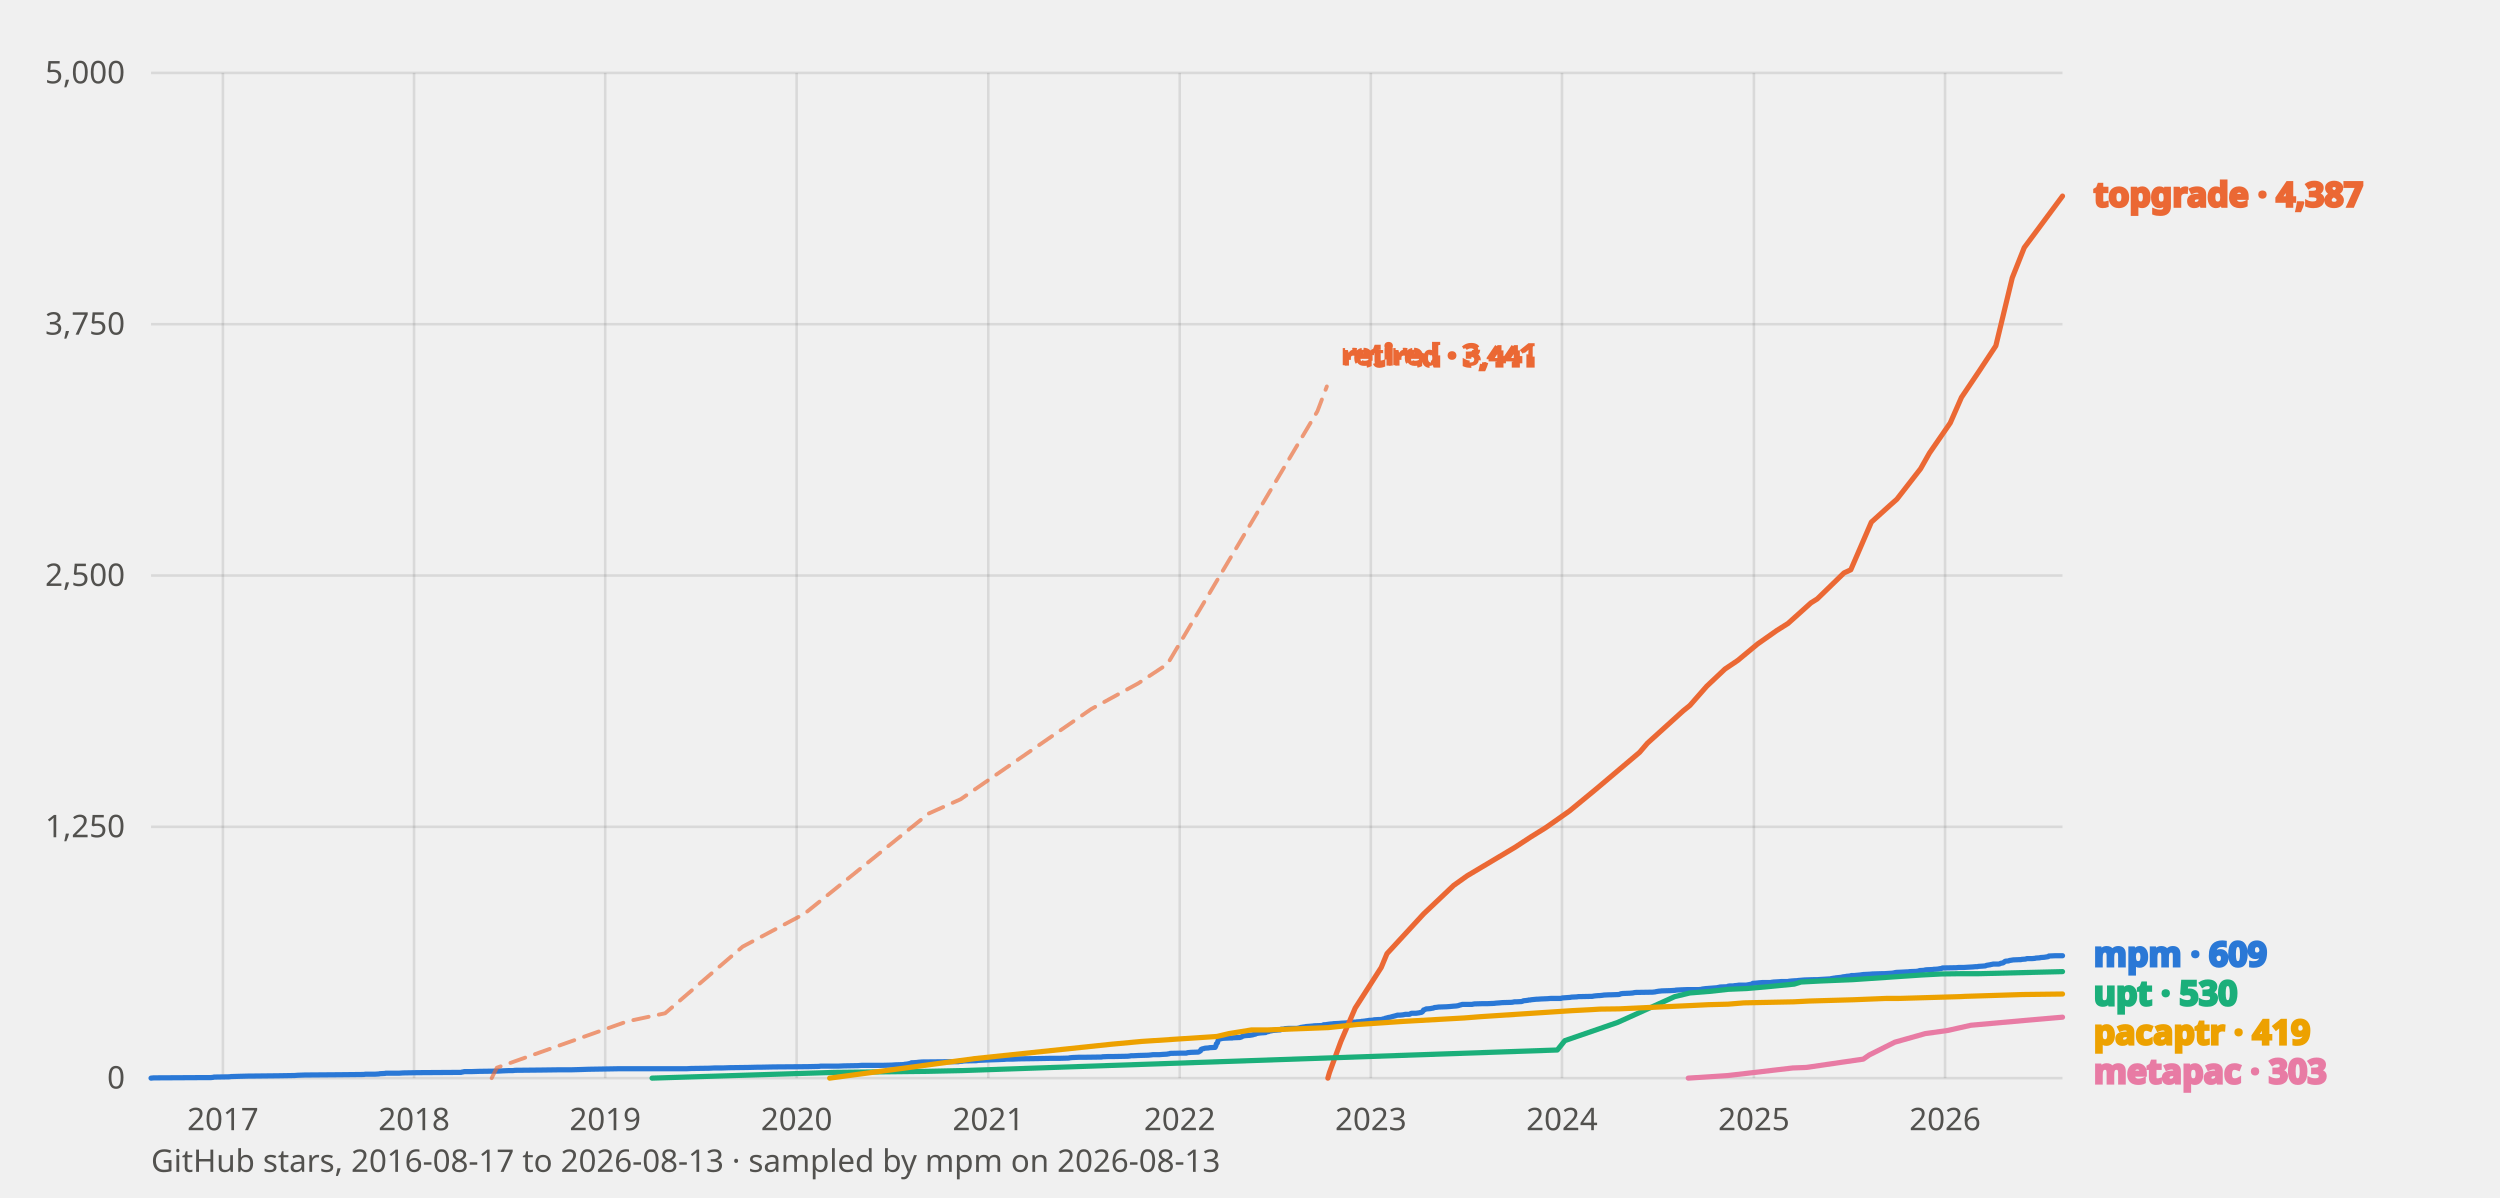
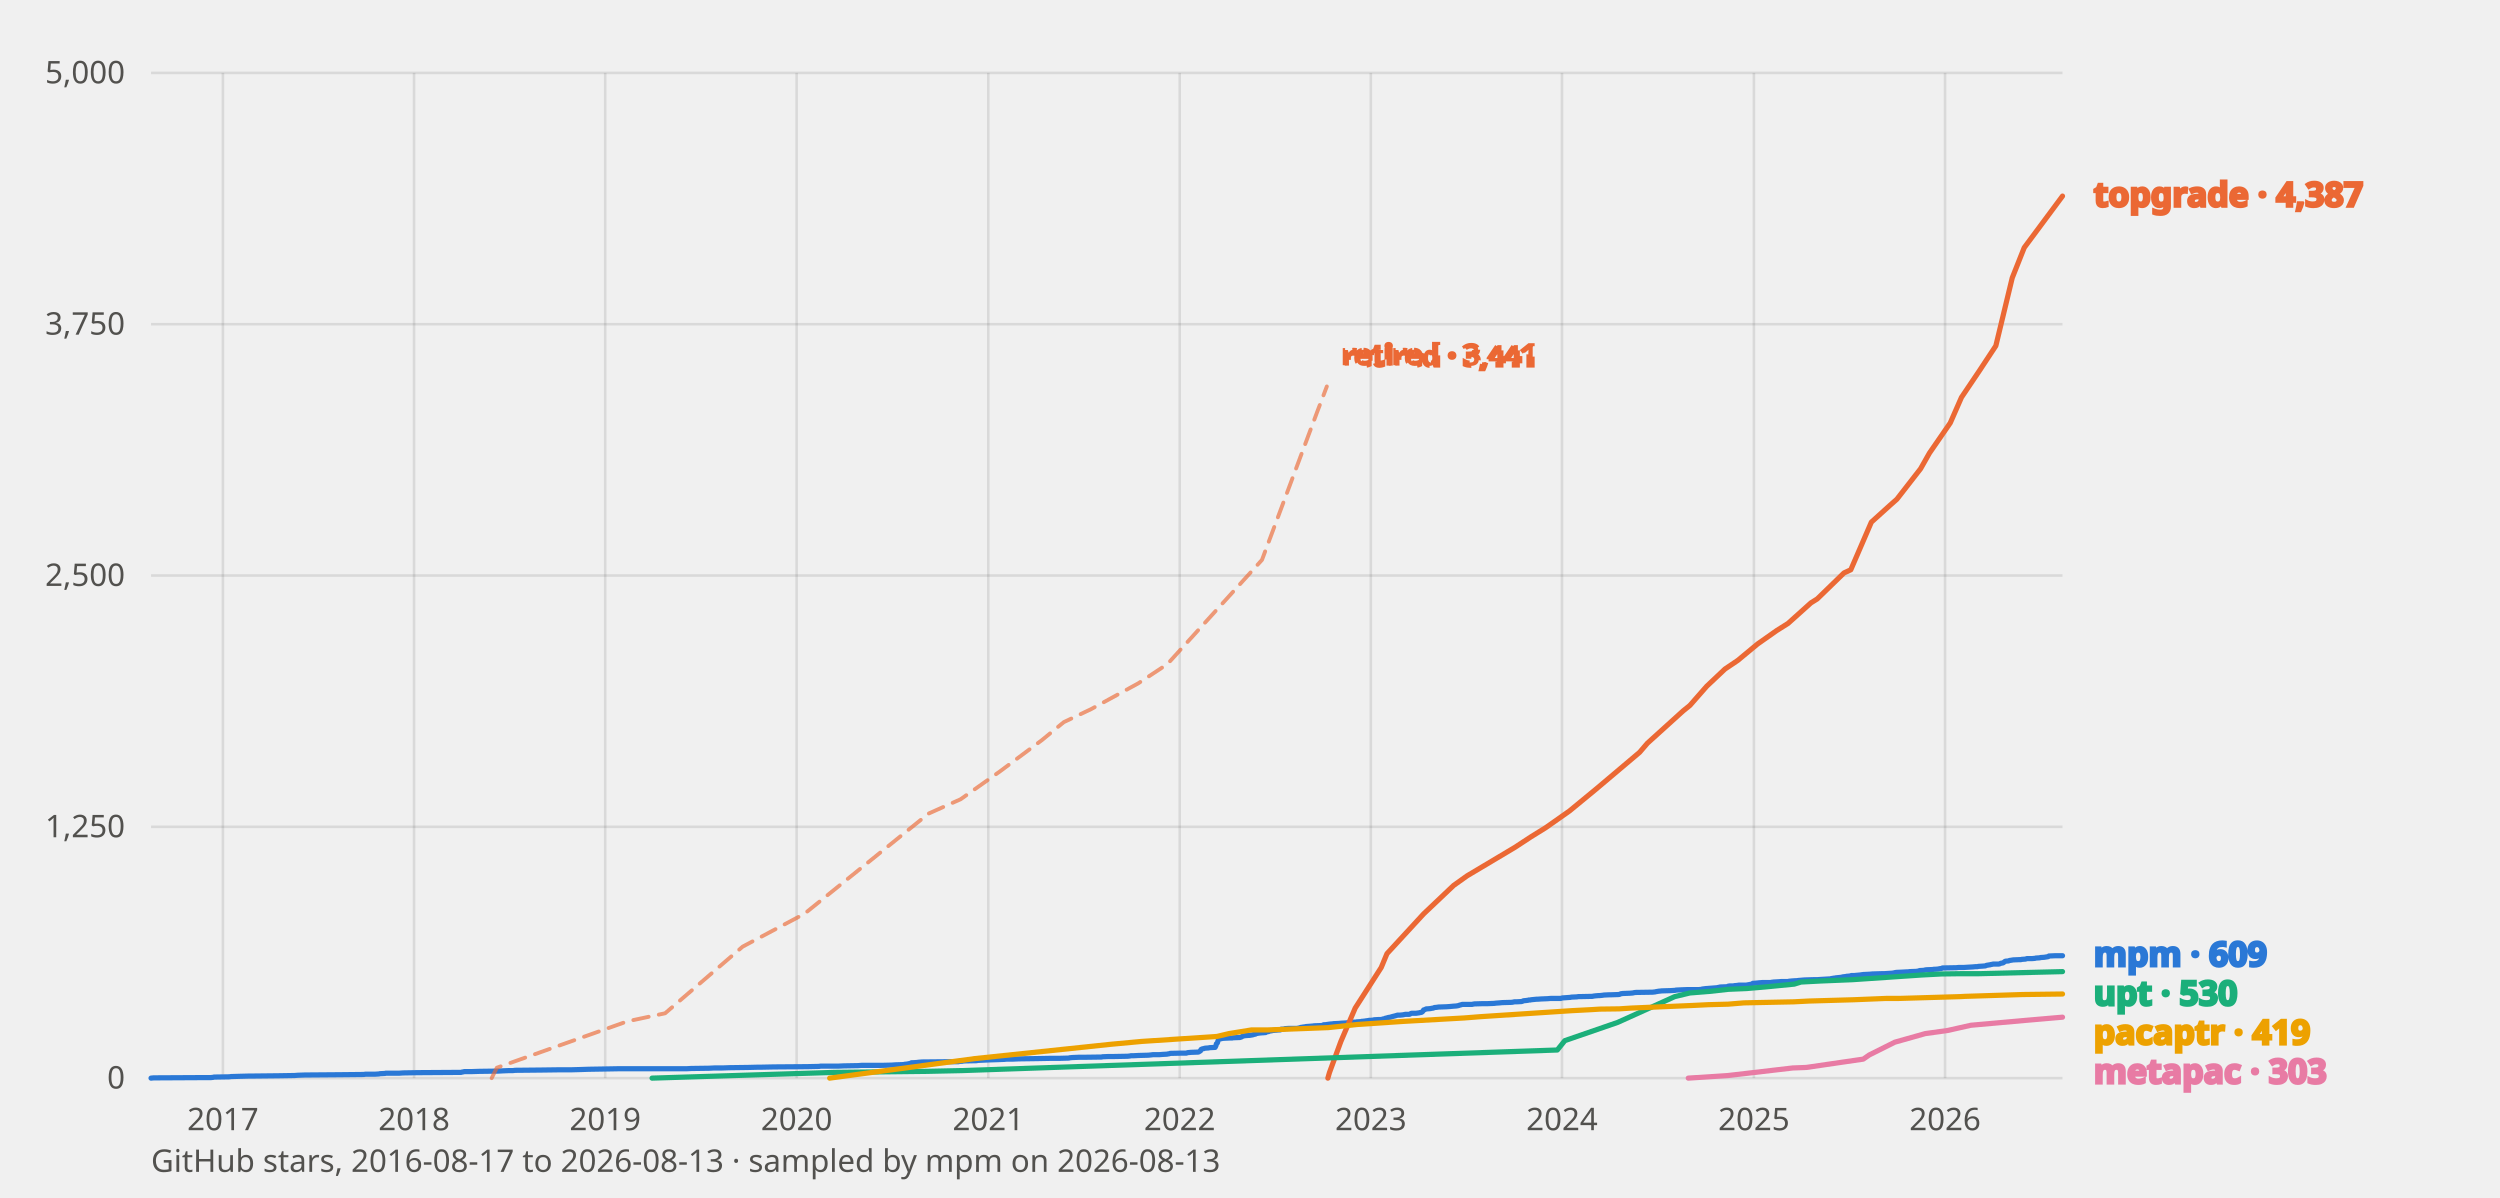
<svg xmlns="http://www.w3.org/2000/svg" viewBox="0 0 960 460" width="960" height="460" font-family="system-ui, sans-serif" role="img" aria-label="GitHub star history of mpm and its benchmarked peers">
  <style>
    text{fill:#0b0b0b}
    .tick{font-size:12px;fill:#52514e}
    .lbl{font-size:13px;font-weight:600;fill:currentColor}
    .grid{stroke:#0b0b0b;stroke-opacity:.10;stroke-width:1}
    .axis{font-size:12px;fill:#52514e}
    polyline{fill:none;stroke-width:2;stroke-linejoin:round;stroke-linecap:round}
    .prior{stroke-dasharray:6 4;stroke-width:1.5;opacity:.65}
    text.prior{font-size:11px;font-weight:600;opacity:1}
    .s-mpm{stroke:#2a78d6;color:#2a78d6}
    .s-topgrade{stroke:#eb6834;color:#eb6834}
    .s-upt{stroke:#1baf7a;color:#1baf7a}
    .s-pacaptr{stroke:#eda100;color:#eda100}
    .s-metapac{stroke:#e87ba4;color:#e87ba4}
    @media (prefers-color-scheme: dark) {
      text{fill:#fff}
      .tick,.axis{fill:#c3c2b7}
      .grid{stroke:#fff;stroke-opacity:.14}
      .s-mpm{stroke:#3987e5;color:#3987e5}
      .s-topgrade{stroke:#d95926;color:#d95926}
      .s-upt{stroke:#199e70;color:#199e70}
      .s-pacaptr{stroke:#c98500;color:#c98500}
      .s-metapac{stroke:#d55181;color:#d55181}
    }
  </style>
  <line class="grid" x1="58" y1="414.0" x2="792" y2="414.0" />
  <text class="tick" x="48" y="418.0" text-anchor="end">0</text>
  <line class="grid" x1="58" y1="317.5" x2="792" y2="317.5" />
  <text class="tick" x="48" y="321.5" text-anchor="end">1,250</text>
  <line class="grid" x1="58" y1="221.0" x2="792" y2="221.0" />
  <text class="tick" x="48" y="225.0" text-anchor="end">2,500</text>
  <line class="grid" x1="58" y1="124.5" x2="792" y2="124.5" />
  <text class="tick" x="48" y="128.5" text-anchor="end">3,750</text>
  <line class="grid" x1="58" y1="28.0" x2="792" y2="28.0" />
  <text class="tick" x="48" y="32.0" text-anchor="end">5,000</text>
  <line class="grid" x1="85.6" y1="28" x2="85.6" y2="414" />
  <text class="tick" x="85.6" y="434" text-anchor="middle">2017</text>
  <line class="grid" x1="159.0" y1="28" x2="159.0" y2="414" />
  <text class="tick" x="159.0" y="434" text-anchor="middle">2018</text>
  <line class="grid" x1="232.4" y1="28" x2="232.4" y2="414" />
  <text class="tick" x="232.4" y="434" text-anchor="middle">2019</text>
  <line class="grid" x1="305.9" y1="28" x2="305.9" y2="414" />
  <text class="tick" x="305.9" y="434" text-anchor="middle">2020</text>
  <line class="grid" x1="379.5" y1="28" x2="379.5" y2="414" />
  <text class="tick" x="379.5" y="434" text-anchor="middle">2021</text>
  <line class="grid" x1="453.0" y1="28" x2="453.0" y2="414" />
  <text class="tick" x="453.0" y="434" text-anchor="middle">2022</text>
  <line class="grid" x1="526.4" y1="28" x2="526.4" y2="414" />
  <text class="tick" x="526.4" y="434" text-anchor="middle">2023</text>
  <line class="grid" x1="599.8" y1="28" x2="599.8" y2="414" />
  <text class="tick" x="599.8" y="434" text-anchor="middle">2024</text>
  <line class="grid" x1="673.5" y1="28" x2="673.5" y2="414" />
  <text class="tick" x="673.5" y="434" text-anchor="middle">2025</text>
  <line class="grid" x1="746.9" y1="28" x2="746.9" y2="414" />
  <text class="tick" x="746.9" y="434" text-anchor="middle">2026</text>
  <polyline class="s-mpm" points="58.0,414.0 59.0,413.9 77.3,413.8 80.9,413.8 81.9,413.7 82.1,413.6 88.0,413.5 88.8,413.4 92.2,413.3 96.0,413.2 97.6,413.2 106.9,413.1 113.1,413.0 114.3,412.9 117.2,412.8 117.8,412.8 130.2,412.7 139.7,412.6 140.3,412.5 143.9,412.5 145.5,412.4 145.9,412.3 147.9,412.2 148.1,412.1 153.4,412.1 154.8,412.0 160.6,411.9 175.9,411.8 177.1,411.8 177.3,411.7 177.9,411.6 178.3,411.5 180.9,411.5 184.0,411.4 191.4,411.3 193.2,411.2 195.6,411.1 197.0,411.1 197.8,411.0 207.7,410.9 214.9,410.8 219.4,410.8 223.0,410.7 226.0,410.6 231.8,410.5 237.3,410.4 263.6,410.4 265.4,410.3 272.3,410.2 274.3,410.1 277.3,410.1 280.1,410.0 287.2,409.9 291.2,409.8 292.4,409.8 297.2,409.7 309.9,409.6 314.5,409.5 315.1,409.4 321.8,409.4 324.0,409.3 329.6,409.2 330.8,409.1 338.5,409.1 342.5,409.0 343.9,408.9 347.1,408.8 347.3,408.7 348.3,408.6 349.3,408.4 349.7,408.3 350.0,408.1 350.4,408.1 352.0,408.0 352.8,407.9 354.0,407.8 364.4,407.7 368.1,407.7 368.3,407.6 369.7,407.5 369.9,407.4 375.1,407.3 375.3,407.2 379.9,407.0 382.9,406.9 385.6,406.8 386.6,406.7 389.0,406.7 391.2,406.6 398.2,406.5 403.5,406.4 406.9,406.4 410.5,406.3 410.7,406.2 411.7,406.1 414.1,406.0 415.7,406.0 423.0,405.9 423.4,405.8 425.8,405.7 427.8,405.7 433.0,405.6 433.9,405.5 434.3,405.4 435.3,405.4 437.3,405.3 440.9,405.2 441.9,405.1 442.7,405.0 445.1,405.0 446.3,404.9 448.1,404.8 448.5,404.7 448.7,404.7 449.1,404.6 449.3,404.5 453.6,404.4 455.6,404.4 455.8,404.3 456.2,404.2 457.4,404.1 460.2,404.0 461.0,403.5 461.2,403.0 461.4,402.9 461.6,402.8 462.0,402.7 462.2,402.7 462.4,402.6 462.8,402.5 464.2,402.4 464.4,402.3 464.6,402.3 466.6,402.2 466.9,401.6 467.1,400.8 467.3,400.7 467.5,400.4 467.7,399.7 467.9,399.2 468.1,399.0 468.3,398.9 468.9,398.9 469.1,398.8 469.9,398.7 472.1,398.6 473.1,398.6 473.5,398.5 476.1,398.4 476.7,398.2 476.9,398.1 477.1,397.9 477.3,397.9 477.5,397.8 478.1,397.7 479.3,397.6 479.7,397.6 480.9,397.4 481.3,397.3 481.5,397.2 482.1,397.1 482.3,396.9 482.5,396.9 482.9,396.8 483.6,396.7 484.6,396.6 484.8,396.6 486.0,396.5 486.2,396.3 487.2,396.1 487.4,395.9 487.8,395.9 488.4,395.8 488.8,395.7 491.0,395.5 491.6,395.5 491.8,395.4 492.0,395.2 492.8,395.2 493.2,395.1 493.4,395.0 495.0,394.9 498.0,394.9 498.6,394.8 499.0,394.7 499.6,394.5 499.8,394.5 500.3,394.4 501.1,394.3 501.5,394.2 504.1,394.0 504.7,393.9 504.9,393.9 507.7,393.8 507.9,393.7 508.1,393.6 508.3,393.5 508.9,393.5 510.3,393.3 511.1,393.2 511.7,393.2 511.9,393.1 514.1,393.0 515.1,392.9 517.0,392.8 517.6,392.7 518.6,392.6 519.0,392.5 520.6,392.5 521.0,392.4 522.6,392.3 522.8,392.2 523.0,392.2 524.0,392.1 524.6,392.0 525.4,391.9 525.8,391.8 526.4,391.8 527.4,391.7 527.6,391.6 529.4,391.5 530.2,391.5 530.8,391.4 531.0,391.3 531.6,391.2 531.8,391.1 532.0,391.0 532.6,390.9 532.8,390.8 533.2,390.7 533.9,390.6 534.5,390.4 534.9,390.3 535.3,390.2 535.7,390.1 536.7,389.8 537.7,389.8 538.7,389.7 539.7,389.5 541.1,389.5 541.5,389.4 541.7,389.2 542.1,389.1 543.7,389.1 545.1,388.9 545.3,388.8 545.7,388.8 546.1,388.6 546.3,388.4 546.5,388.1 546.7,387.8 546.9,387.8 547.3,387.6 547.7,387.4 548.1,387.4 549.3,387.3 549.7,387.2 550.4,387.1 550.8,386.9 551.8,386.8 552.4,386.7 552.6,386.7 555.4,386.6 556.8,386.5 557.8,386.4 559.2,386.3 559.8,386.2 560.2,386.1 560.4,386.0 560.8,385.9 561.2,385.8 561.4,385.7 565.2,385.7 565.6,385.6 566.2,385.5 569.5,385.4 571.3,385.4 573.7,385.3 574.5,385.2 575.9,385.1 576.9,385.0 580.5,384.9 581.1,384.8 581.5,384.7 582.3,384.7 584.2,384.6 584.6,384.5 584.8,384.4 585.0,384.3 586.0,384.2 586.8,384.1 587.0,384.0 587.6,384.0 588.0,383.9 589.0,383.8 590.0,383.7 590.4,383.7 591.8,383.6 594.2,383.5 595.4,383.4 599.4,383.4 599.6,383.3 600.0,383.2 602.9,383.0 603.1,383.0 603.3,382.9 605.5,382.8 606.1,382.7 606.7,382.7 611.5,382.6 611.9,382.5 612.7,382.4 613.9,382.3 614.3,382.3 615.3,382.2 615.9,382.1 618.0,382.0 618.6,382.0 621.6,381.9 622.0,381.8 622.2,381.7 622.4,381.6 623.2,381.5 625.8,381.4 627.0,381.3 627.4,381.2 628.0,381.1 634.3,381.0 634.5,381.0 635.5,380.9 635.9,380.8 636.5,380.7 637.1,380.6 637.3,380.6 638.1,380.5 641.5,380.4 643.1,380.3 643.3,380.3 643.5,380.2 645.5,380.1 648.1,380.0 652.4,380.0 653.4,379.9 653.6,379.8 654.4,379.7 655.2,379.6 655.4,379.6 656.6,379.5 659.2,379.3 660.2,379.1 660.6,379.0 660.8,379.0 663.4,378.9 663.6,378.7 664.2,378.6 665.6,378.6 666.0,378.5 667.1,378.4 667.7,378.3 670.5,378.3 672.7,377.9 672.9,377.8 673.1,377.6 673.5,377.6 674.5,377.5 675.5,377.4 676.7,377.3 679.9,377.3 680.3,377.2 681.1,377.1 682.9,377.0 684.2,376.9 686.6,376.9 687.0,376.8 688.0,376.7 689.4,376.6 689.8,376.6 690.6,376.5 691.8,376.4 693.0,376.3 696.4,376.2 697.8,376.2 699.2,376.1 702.5,375.9 702.9,375.9 703.1,375.8 703.7,375.7 704.3,375.6 704.5,375.6 704.9,375.5 705.9,375.4 706.9,375.3 707.3,375.2 707.5,375.2 707.7,375.1 708.7,375.0 709.1,374.9 710.3,374.8 710.7,374.7 710.9,374.6 712.1,374.6 713.1,374.5 714.3,374.4 714.9,374.3 715.7,374.2 715.9,374.2 718.0,374.1 719.0,374.0 722.4,373.9 723.4,373.9 725.0,373.8 726.6,373.7 727.2,373.6 727.6,373.5 728.2,373.4 730.4,373.3 732.2,373.2 732.6,373.2 733.4,373.1 735.9,373.0 736.5,372.9 736.7,372.9 736.9,372.8 737.1,372.7 738.9,372.6 739.1,372.5 739.7,372.4 742.1,372.3 742.7,372.2 743.1,372.2 744.3,372.1 744.7,372.0 745.5,371.9 745.9,371.7 751.2,371.6 752.2,371.5 754.2,371.5 755.8,371.4 757.6,371.3 758.6,371.2 759.4,371.2 759.6,371.1 761.2,371.0 762.4,370.9 762.6,370.8 762.8,370.7 764.0,370.5 764.2,370.5 764.4,370.4 765.0,370.3 765.4,370.2 767.5,370.2 767.9,370.1 768.3,369.9 768.9,369.8 769.3,369.7 769.5,369.5 769.9,369.2 770.1,369.1 771.3,369.0 771.7,368.8 771.9,368.8 773.1,368.6 775.5,368.5 776.1,368.5 776.3,368.4 777.7,368.3 778.1,368.2 778.3,368.1 780.3,368.1 781.5,368.0 781.7,367.9 783.3,367.8 783.5,367.7 785.0,367.6 785.6,367.5 786.2,367.4 786.4,367.4 786.6,367.3 786.8,367.1 787.0,367.1 789.2,367.0 792.0,367.0" />
  <polyline class="s-topgrade" points="509.9,414.0 510.5,411.9 514.9,399.9 520.4,387.1 530.4,371.5 532.6,366.2 546.7,350.9 558.2,340.0 563.4,336.3 581.7,325.4 587.8,321.4 593.6,317.8 602.7,311.4 612.9,303.0 629.6,288.9 632.6,285.4 646.3,273.0 648.9,270.9 655.4,263.5 662.4,256.9 667.3,253.6 674.9,247.3 682.3,242.1 686.6,239.4 695.4,231.5 697.8,230.0 708.1,220.0 710.7,218.8 718.6,200.5 725.8,194.0 728.4,191.7 737.5,180.0 740.9,174.0 748.9,162.4 753.2,152.6 760.0,142.5 766.4,132.8 772.7,106.7 777.3,95.1 792.0,75.3" />
  <polyline class="s-upt" points="250.4,414.0 320.4,411.8 355.8,411.4 369.5,411.1 598.0,403.2 600.9,399.6 621.2,392.6 643.1,382.7 648.9,381.3 656.4,380.7 663.6,379.9 670.7,379.6 677.7,379.0 689.0,377.9 691.6,377.1 699.2,376.7 711.3,376.2 737.9,374.4 745.5,374.0 752.8,373.9 760.0,373.9 792.0,373.1" />
-   <polyline class="s-pacaptr" points="318.6,414.0 374.3,406.5 426.6,401.0 438.5,399.9 467.3,398.0 471.9,396.9 480.5,395.5 486.6,395.5 510.1,394.6 521.2,393.4 539.1,392.2 562.2,390.9 568.5,390.4 603.5,388.1 611.1,387.7 614.3,387.5 621.8,387.4 649.9,386.1 656.0,385.8 663.6,385.6 669.7,385.1 688.8,384.7 694.6,384.4 711.9,383.9 724.2,383.4 729.2,383.4 746.1,382.9 752.8,382.7 754.6,382.6 776.7,381.9 792.0,381.7" />
+   <polyline class="s-pacaptr" points="318.6,414.0 374.3,406.5 426.6,401.0 438.5,399.9 467.3,398.0 471.9,396.9 480.5,395.5 486.6,395.5 510.1,394.6 521.2,393.4 539.1,392.2 562.2,390.9 568.5,390.4 603.5,388.1 611.1,387.7 614.3,387.5 621.8,387.4 626.4,387.1 649.9,386.1 656.0,385.8 663.6,385.6 669.7,385.1 688.8,384.7 694.6,384.4 711.9,383.9 724.2,383.4 729.2,383.4 746.1,382.9 752.8,382.7 754.6,382.6 776.7,381.9 792.0,381.7" />
  <polyline class="s-metapac" points="648.3,414.0 663.6,413.0 688.4,410.1 693.6,409.9 715.5,406.7 717.8,405.1 727.6,400.2 739.3,396.9 747.9,395.7 756.8,393.7 778.1,391.8 789.6,390.8 792.0,390.6" />
-   <polyline class="s-topgrade prior" points="188.8,414.0 190.8,410.0 240.9,392.2 255.4,389.1 285.2,363.5 308.9,350.9 356.6,312.4 368.9,306.9 419.0,272.3 437.1,262.4 448.3,255.0 505.9,157.9 509.5,148.4" />
+   <polyline class="s-topgrade prior" points="188.8,414.0 190.8,410.0 240.9,392.2 255.4,389.1 285.2,363.5 308.9,350.9 356.6,312.4 368.9,306.9 384.0,296.2 400.1,284.2 408.5,277.3 419.0,272.3 437.1,262.4 448.3,255.0 484.6,215.0 505.9,157.9 509.5,148.4" />
  <text class="lbl prior s-topgrade" x="515.5" y="140.4">retired · 3,441</text>
  <text class="lbl s-topgrade" x="804" y="79.3">topgrade · 4,387</text>
  <text class="lbl s-mpm" x="804" y="371.0">mpm · 609</text>
  <text class="lbl s-upt" x="804" y="386.0">upt · 530</text>
  <text class="lbl s-pacaptr" x="804" y="401.0">pacaptr · 419</text>
  <text class="lbl s-metapac" x="804" y="416.0">metapac · 303</text>
  <text class="axis" x="58" y="450">GitHub stars, 2016-08-17 to 2026-08-13 · sampled by mpm on 2026-08-13</text>
</svg>
